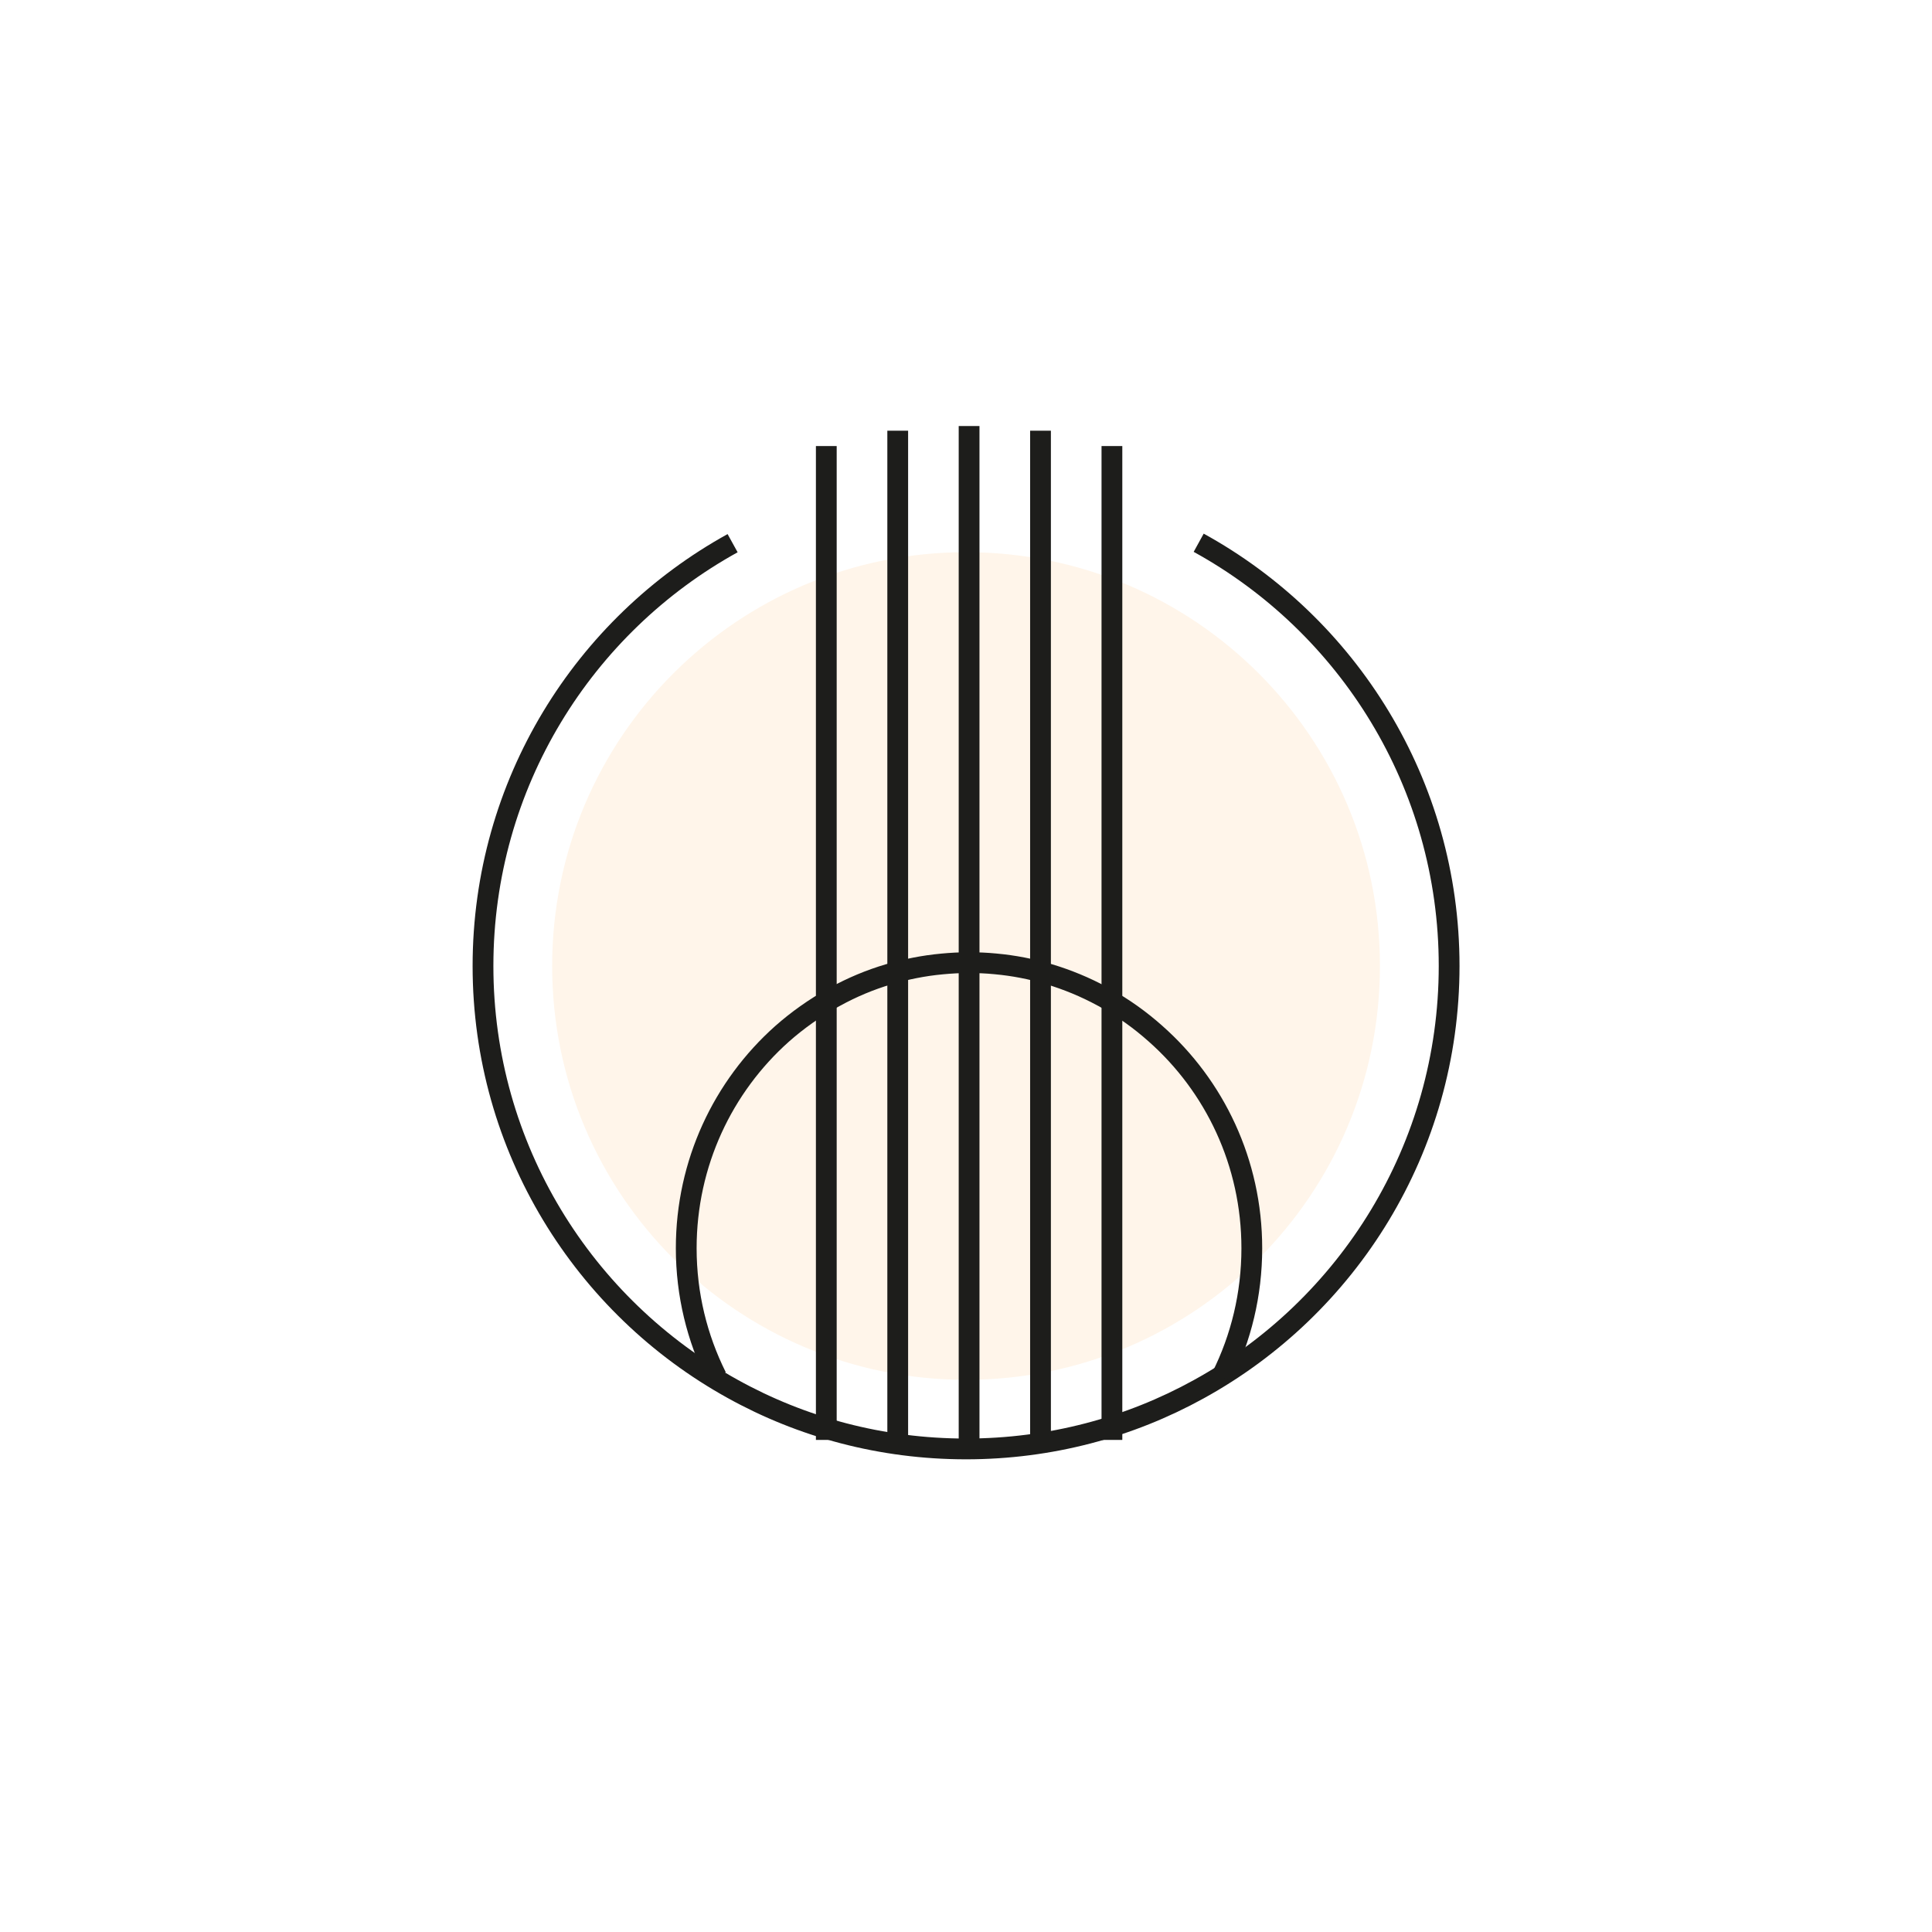
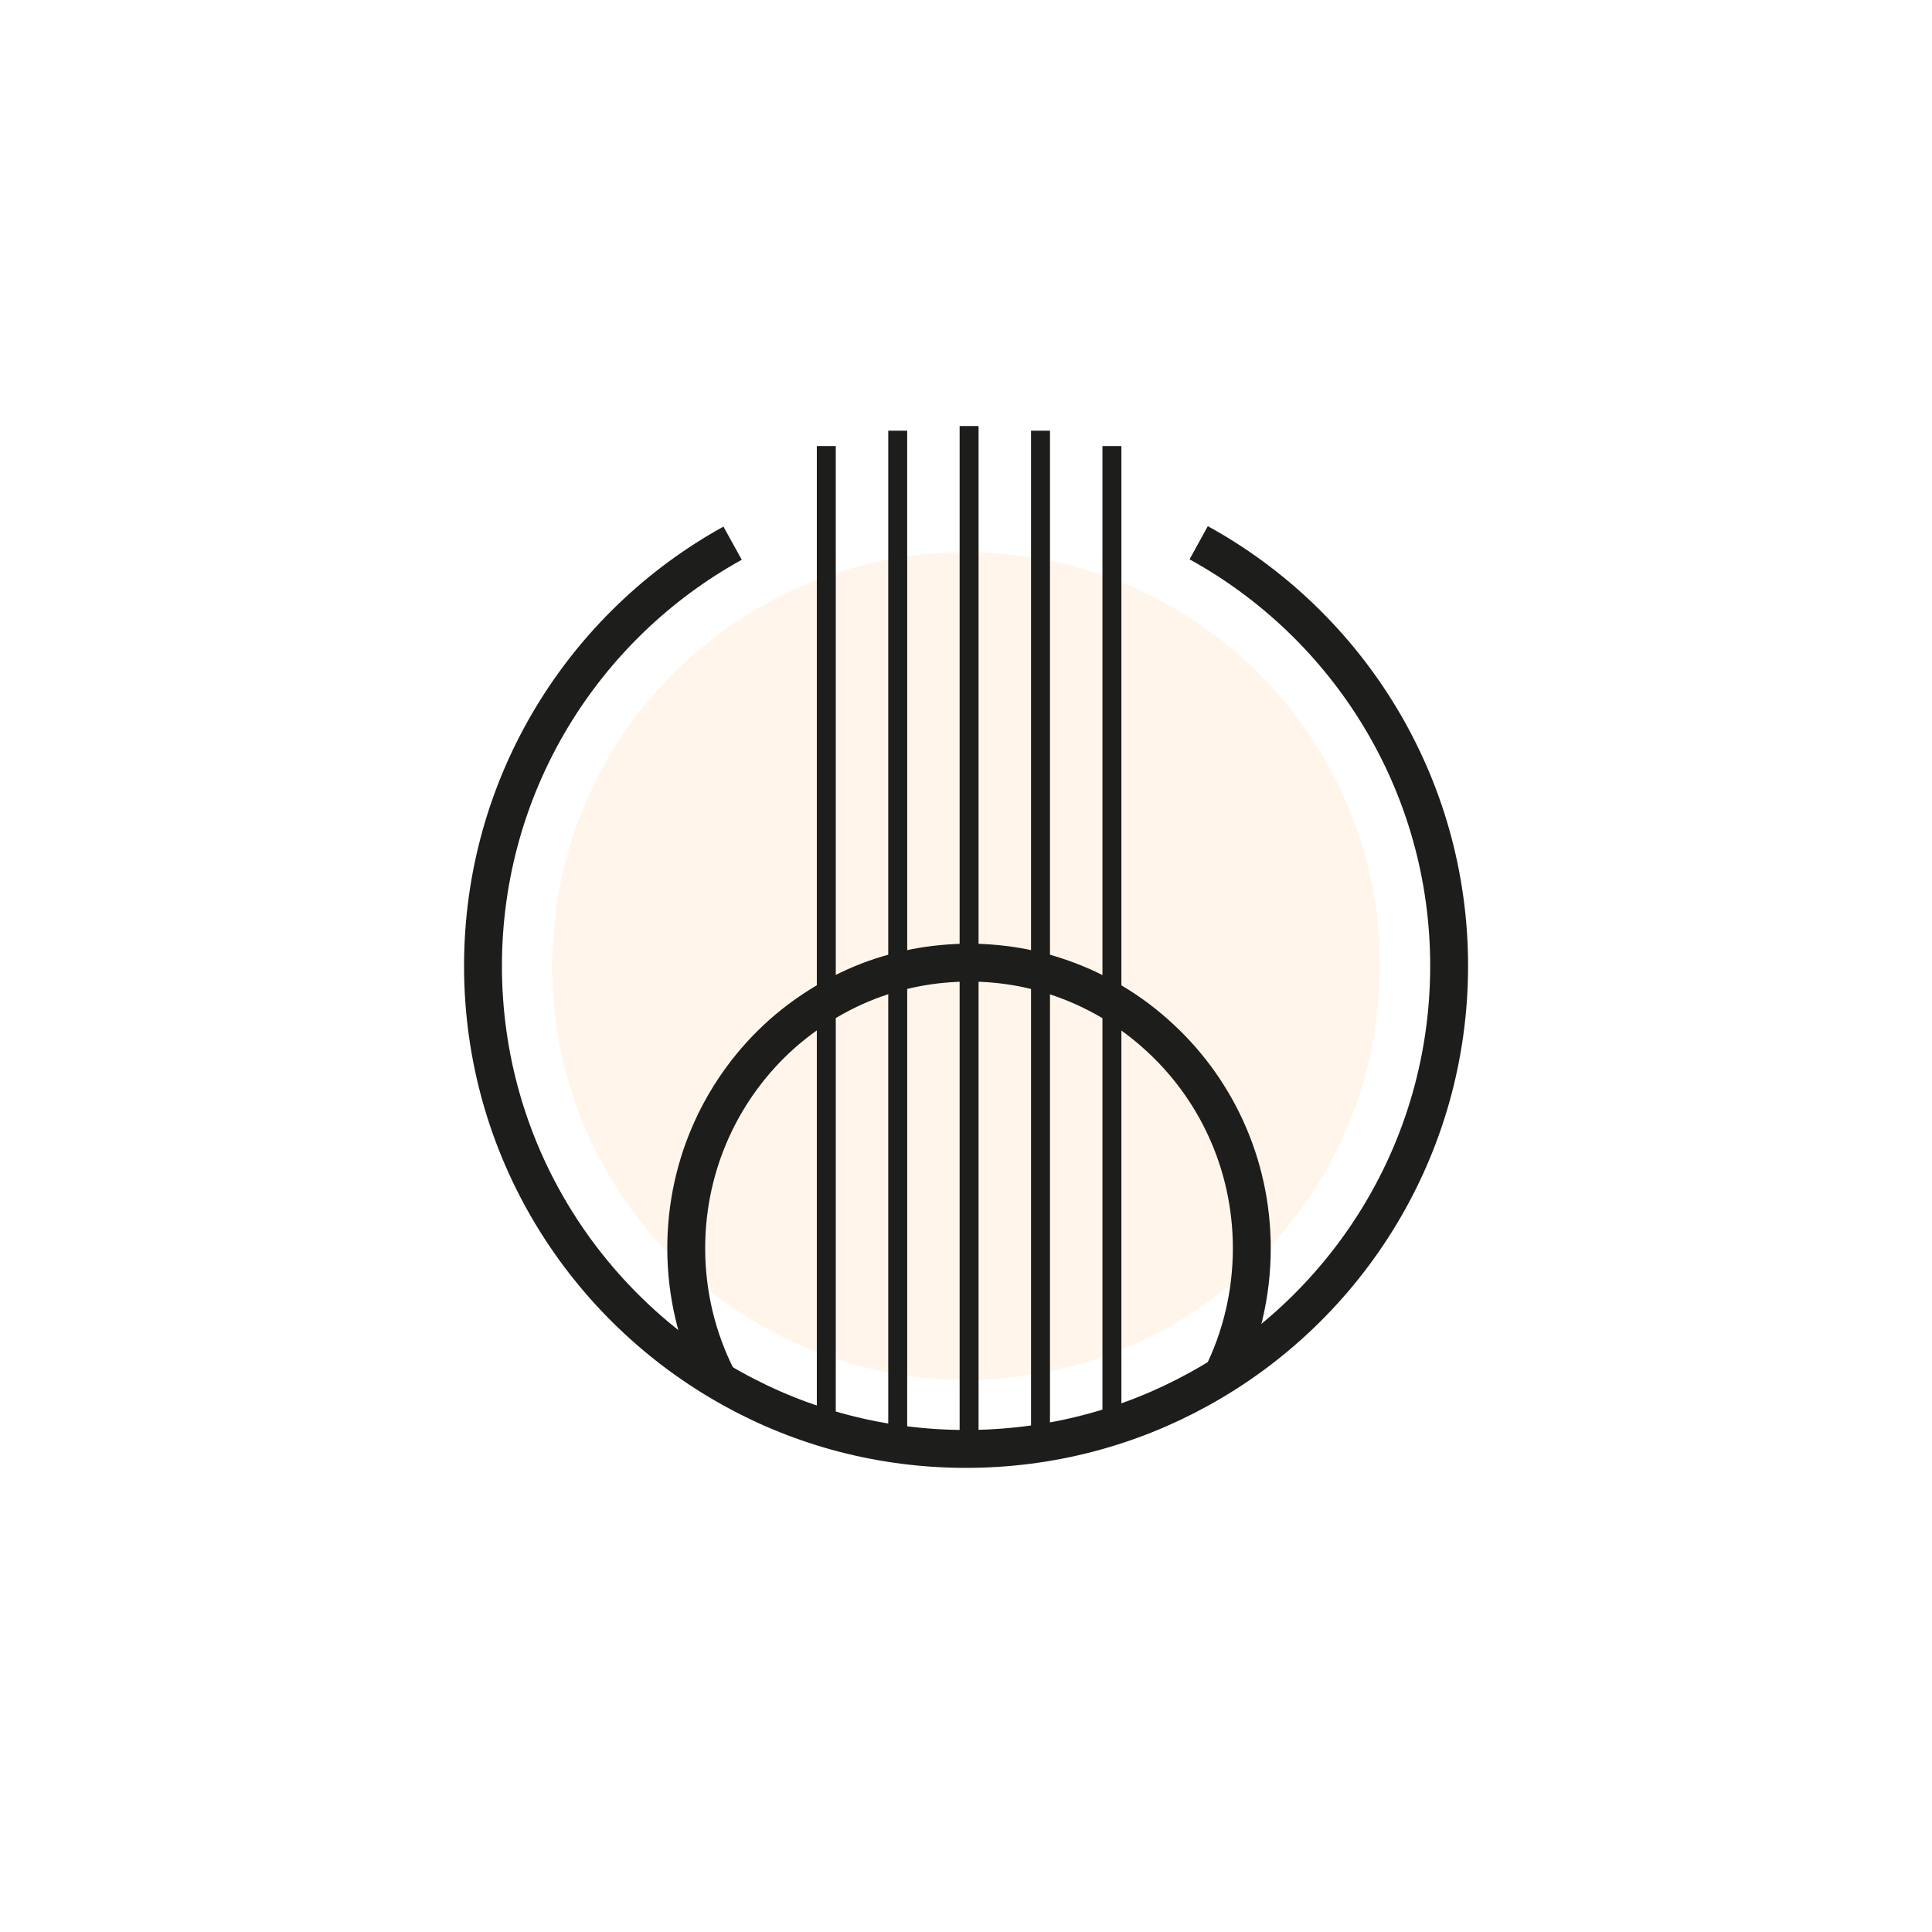
<svg xmlns="http://www.w3.org/2000/svg" viewBox="265.918 425.458 153.439 153.439">
  <defs />
-   <path fill="none" stroke-width="1.65" stroke-linecap="butt" stroke-linejoin="miter" stroke="rgb(11.4%, 11.4%, 10.599%)" stroke-opacity="1" stroke-miterlimit="10" d="M -0 0.001 C 11.855 -6.522 19.89 -19.136 19.89 -33.608 C 19.89 -48.097 11.855 -60.71 -0 -67.229 C -5.481 -70.253 -11.782 -71.968 -18.481 -71.968 C -25.204 -71.968 -31.524 -70.245 -37.016 -67.198 C -48.832 -60.663 -56.84 -48.073 -56.84 -33.616 C -56.84 -19.155 -48.84 -6.561 -37.016 -0.034 " transform="matrix(1, 0, 0, -1, 361.1176, 468.5636)" vector-effect="non-scaling-stroke" />
+   <path fill="none" stroke-width="3.009" stroke-linecap="butt" stroke-linejoin="miter" stroke="rgb(11.4%, 11.4%, 10.599%)" stroke-opacity="1" stroke-miterlimit="10" d="M -0 0.001 C 11.855 -6.522 19.89 -19.136 19.89 -33.608 C 19.89 -48.097 11.855 -60.71 -0 -67.229 C -5.481 -70.253 -11.782 -71.968 -18.481 -71.968 C -25.204 -71.968 -31.524 -70.245 -37.016 -67.198 C -48.832 -60.663 -56.84 -48.073 -56.84 -33.616 C -56.84 -19.155 -48.84 -6.561 -37.016 -0.034 " transform="matrix(1, 0, 0, -1, 361.1176, 468.5636)" />
  <path fill-rule="nonzero" fill="rgb(100%, 96.1%, 91.8%)" fill-opacity="1" d="M 375.512 502.176 C 375.512 520.328 360.793 535.043 342.641 535.043 C 324.484 535.043 309.77 520.328 309.77 502.176 C 309.77 484.027 324.484 469.312 342.641 469.312 C 360.793 469.312 375.512 484.027 375.512 502.176 " />
-   <path fill="none" stroke-width="1.65" stroke-linecap="butt" stroke-linejoin="miter" stroke="rgb(11.4%, 11.4%, 10.599%)" stroke-opacity="1" stroke-miterlimit="10" d="M 0.001 -0.001 C -1.534 3.074 -2.401 6.538 -2.401 10.214 C -2.401 16.991 0.536 23.074 5.2 27.234 C 6.435 28.327 7.794 29.288 9.243 30.097 C 9.31 30.136 9.368 30.163 9.435 30.202 C 10.771 30.937 12.192 31.534 13.673 31.972 C 15.04 32.37 16.454 32.659 17.915 32.792 C 18.618 32.859 19.337 32.898 20.064 32.898 C 20.771 32.898 21.466 32.866 22.153 32.8 C 23.614 32.667 25.028 32.39 26.396 31.984 C 27.872 31.542 29.298 30.952 30.626 30.23 C 30.72 30.183 30.814 30.136 30.907 30.077 C 32.329 29.288 33.661 28.335 34.864 27.261 C 39.56 23.113 42.517 17.011 42.517 10.214 C 42.517 6.55 41.661 3.085 40.134 0.019 " transform="matrix(1, 0, 0, -1, 322.8193, 534.8079)" vector-effect="non-scaling-stroke" />
-   <path fill="none" stroke-width="1.65" stroke-linecap="butt" stroke-linejoin="miter" stroke="rgb(11.4%, 11.4%, 10.599%)" stroke-opacity="1" stroke-miterlimit="10" d="M 0 -0.001 L 0 78.932 " transform="matrix(1, 0, 0, -1, 331.5425, 539.8152)" vector-effect="non-scaling-stroke" />
-   <path fill="none" stroke-width="1.65" stroke-linecap="butt" stroke-linejoin="miter" stroke="rgb(11.4%, 11.4%, 10.599%)" stroke-opacity="1" stroke-miterlimit="10" d="M 0.002 -0.001 L 0.002 80.151 " transform="matrix(1, 0, 0, -1, 337.2132, 539.8152)" vector-effect="non-scaling-stroke" />
-   <path fill="none" stroke-width="1.65" stroke-linecap="butt" stroke-linejoin="miter" stroke="rgb(11.4%, 11.4%, 10.599%)" stroke-opacity="1" stroke-miterlimit="10" d="M -0.001 -0.001 L -0.001 80.522 " transform="matrix(1, 0, 0, -1, 342.884, 539.8152)" vector-effect="non-scaling-stroke" />
-   <path fill="none" stroke-width="1.65" stroke-linecap="butt" stroke-linejoin="miter" stroke="rgb(11.4%, 11.4%, 10.599%)" stroke-opacity="1" stroke-miterlimit="10" d="M -0 -0.001 L -0 80.151 " transform="matrix(1, 0, 0, -1, 348.5547, 539.8152)" vector-effect="non-scaling-stroke" />
-   <path fill="none" stroke-width="1.65" stroke-linecap="butt" stroke-linejoin="miter" stroke="rgb(11.4%, 11.4%, 10.599%)" stroke-opacity="1" stroke-miterlimit="10" d="M 0.001 -0.001 L 0.001 78.932 " transform="matrix(1, 0, 0, -1, 354.2254, 539.8152)" vector-effect="non-scaling-stroke" />
+   <path fill="none" stroke-width="3.009" stroke-linecap="butt" stroke-linejoin="miter" stroke="rgb(11.4%, 11.4%, 10.599%)" stroke-opacity="1" stroke-miterlimit="10" d="M 0.001 -0.001 C -1.534 3.074 -2.401 6.538 -2.401 10.214 C -2.401 16.991 0.536 23.074 5.2 27.234 C 6.435 28.327 7.794 29.288 9.243 30.097 C 9.31 30.136 9.368 30.163 9.435 30.202 C 10.771 30.937 12.192 31.534 13.673 31.972 C 15.04 32.37 16.454 32.659 17.915 32.792 C 18.618 32.859 19.337 32.898 20.064 32.898 C 20.771 32.898 21.466 32.866 22.153 32.8 C 23.614 32.667 25.028 32.39 26.396 31.984 C 27.872 31.542 29.298 30.952 30.626 30.23 C 30.72 30.183 30.814 30.136 30.907 30.077 C 32.329 29.288 33.661 28.335 34.864 27.261 C 39.56 23.113 42.517 17.011 42.517 10.214 C 42.517 6.55 41.661 3.085 40.134 0.019 " transform="matrix(1, 0, 0, -1, 322.8193, 534.8079)" />
+   <path fill="none" stroke-width="1.504" stroke-linecap="butt" stroke-linejoin="miter" stroke="rgb(11.4%, 11.4%, 10.599%)" stroke-opacity="1" stroke-miterlimit="10" d="M 0 -0.001 L 0 78.932 " transform="matrix(1, 0, 0, -1, 331.5425, 539.8152)" />
+   <path fill="none" stroke-width="1.504" stroke-linecap="butt" stroke-linejoin="miter" stroke="rgb(11.4%, 11.4%, 10.599%)" stroke-opacity="1" stroke-miterlimit="10" d="M 0.002 -0.001 L 0.002 80.151 " transform="matrix(1, 0, 0, -1, 337.2132, 539.8152)" />
+   <path fill="none" stroke-width="1.504" stroke-linecap="butt" stroke-linejoin="miter" stroke="rgb(11.4%, 11.4%, 10.599%)" stroke-opacity="1" stroke-miterlimit="10" d="M -0.001 -0.001 L -0.001 80.522 " transform="matrix(1, 0, 0, -1, 342.884, 539.8152)" />
+   <path fill="none" stroke-width="1.504" stroke-linecap="butt" stroke-linejoin="miter" stroke="rgb(11.4%, 11.4%, 10.599%)" stroke-opacity="1" stroke-miterlimit="10" d="M -0 -0.001 L -0 80.151 " transform="matrix(1, 0, 0, -1, 348.5547, 539.8152)" />
+   <path fill="none" stroke-width="1.504" stroke-linecap="butt" stroke-linejoin="miter" stroke="rgb(11.4%, 11.4%, 10.599%)" stroke-opacity="1" stroke-miterlimit="10" d="M 0.001 -0.001 L 0.001 78.932 " transform="matrix(1, 0, 0, -1, 354.2254, 539.8152)" />
</svg>
